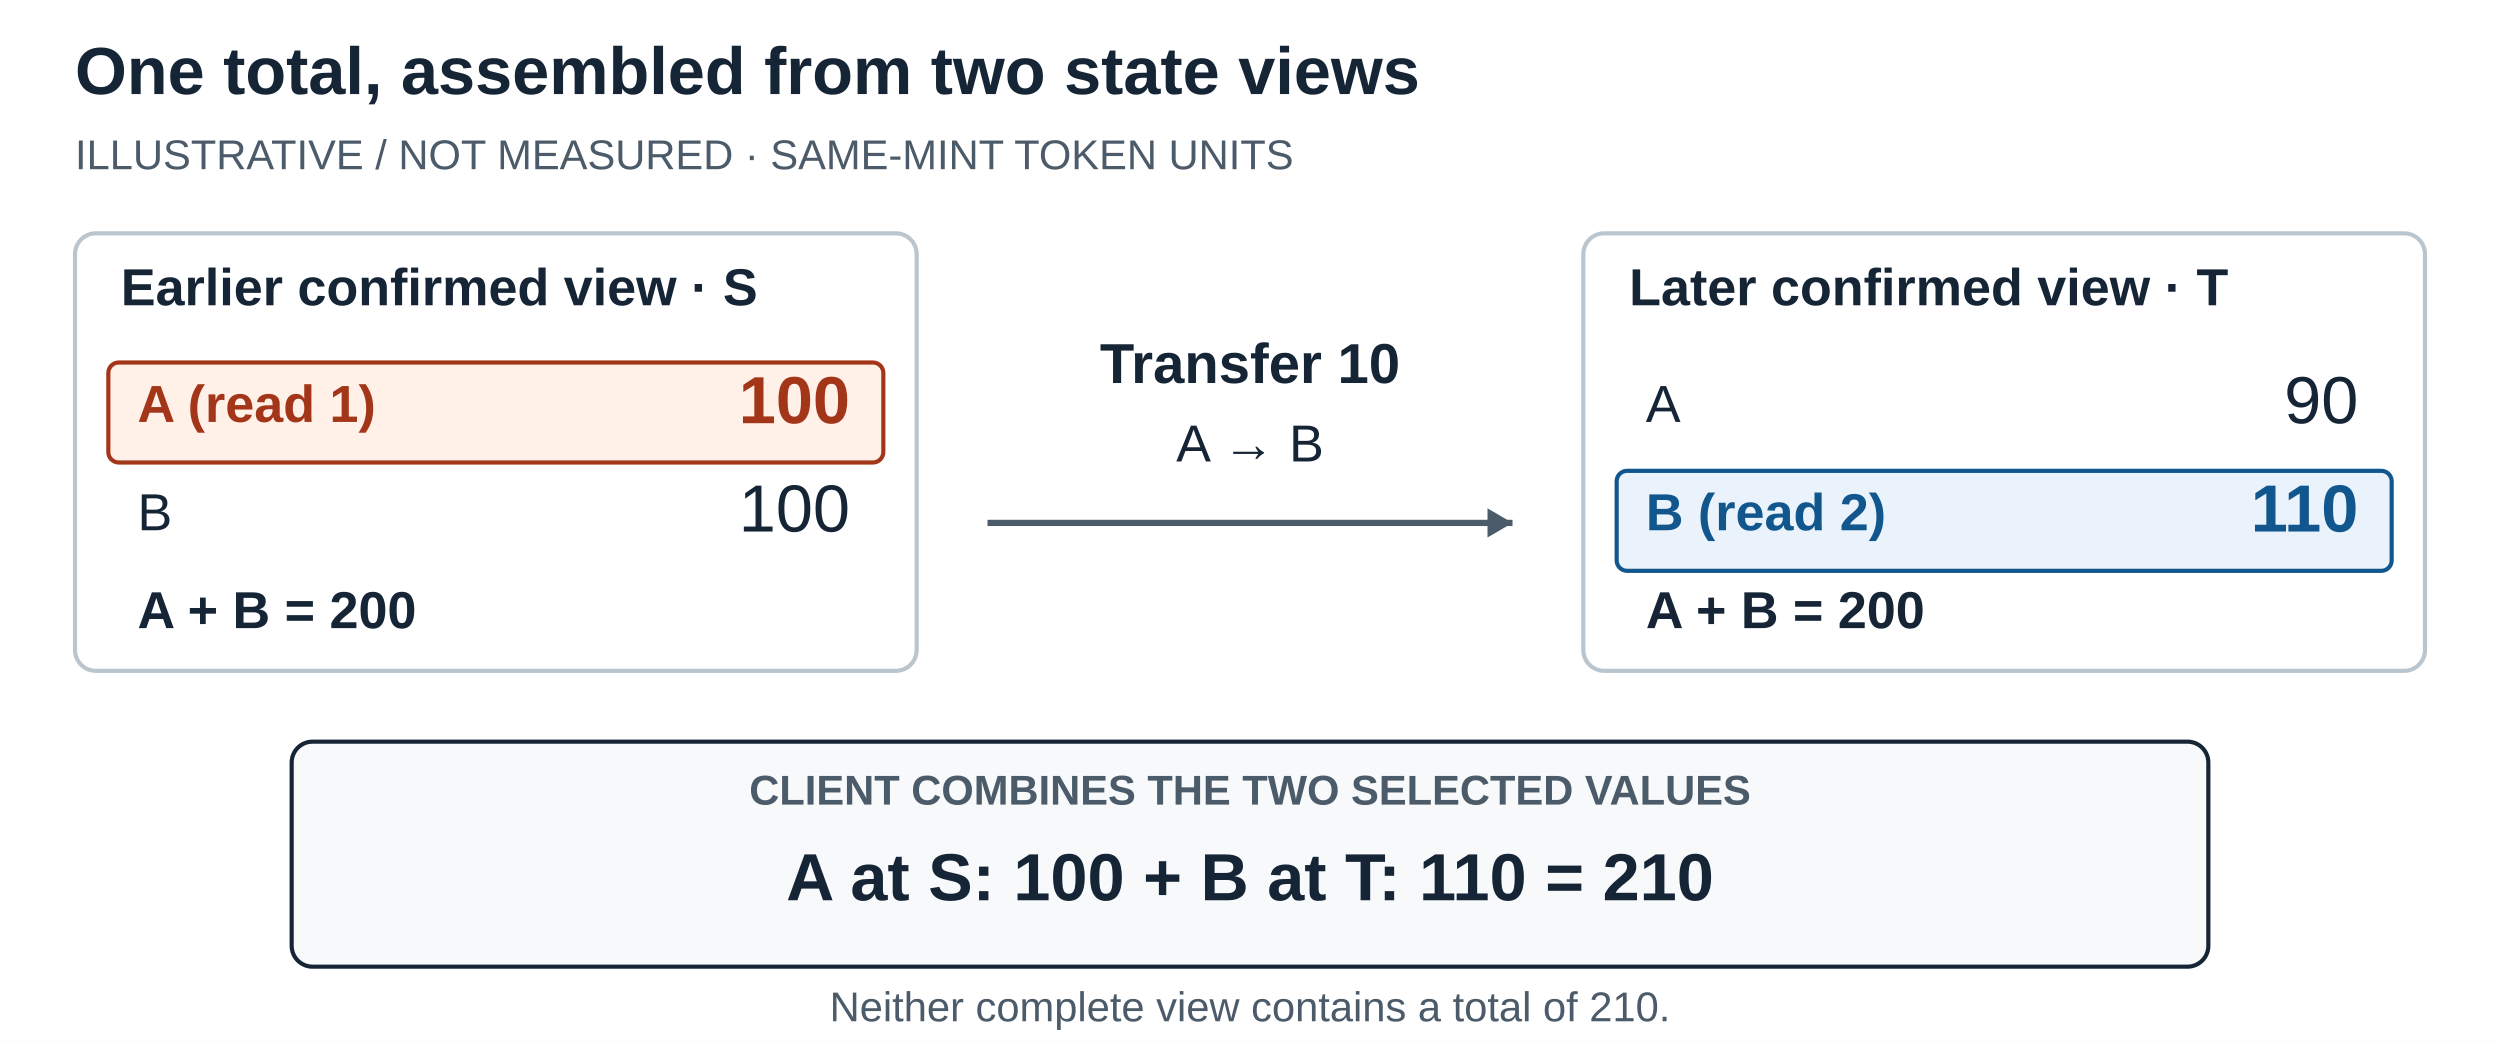
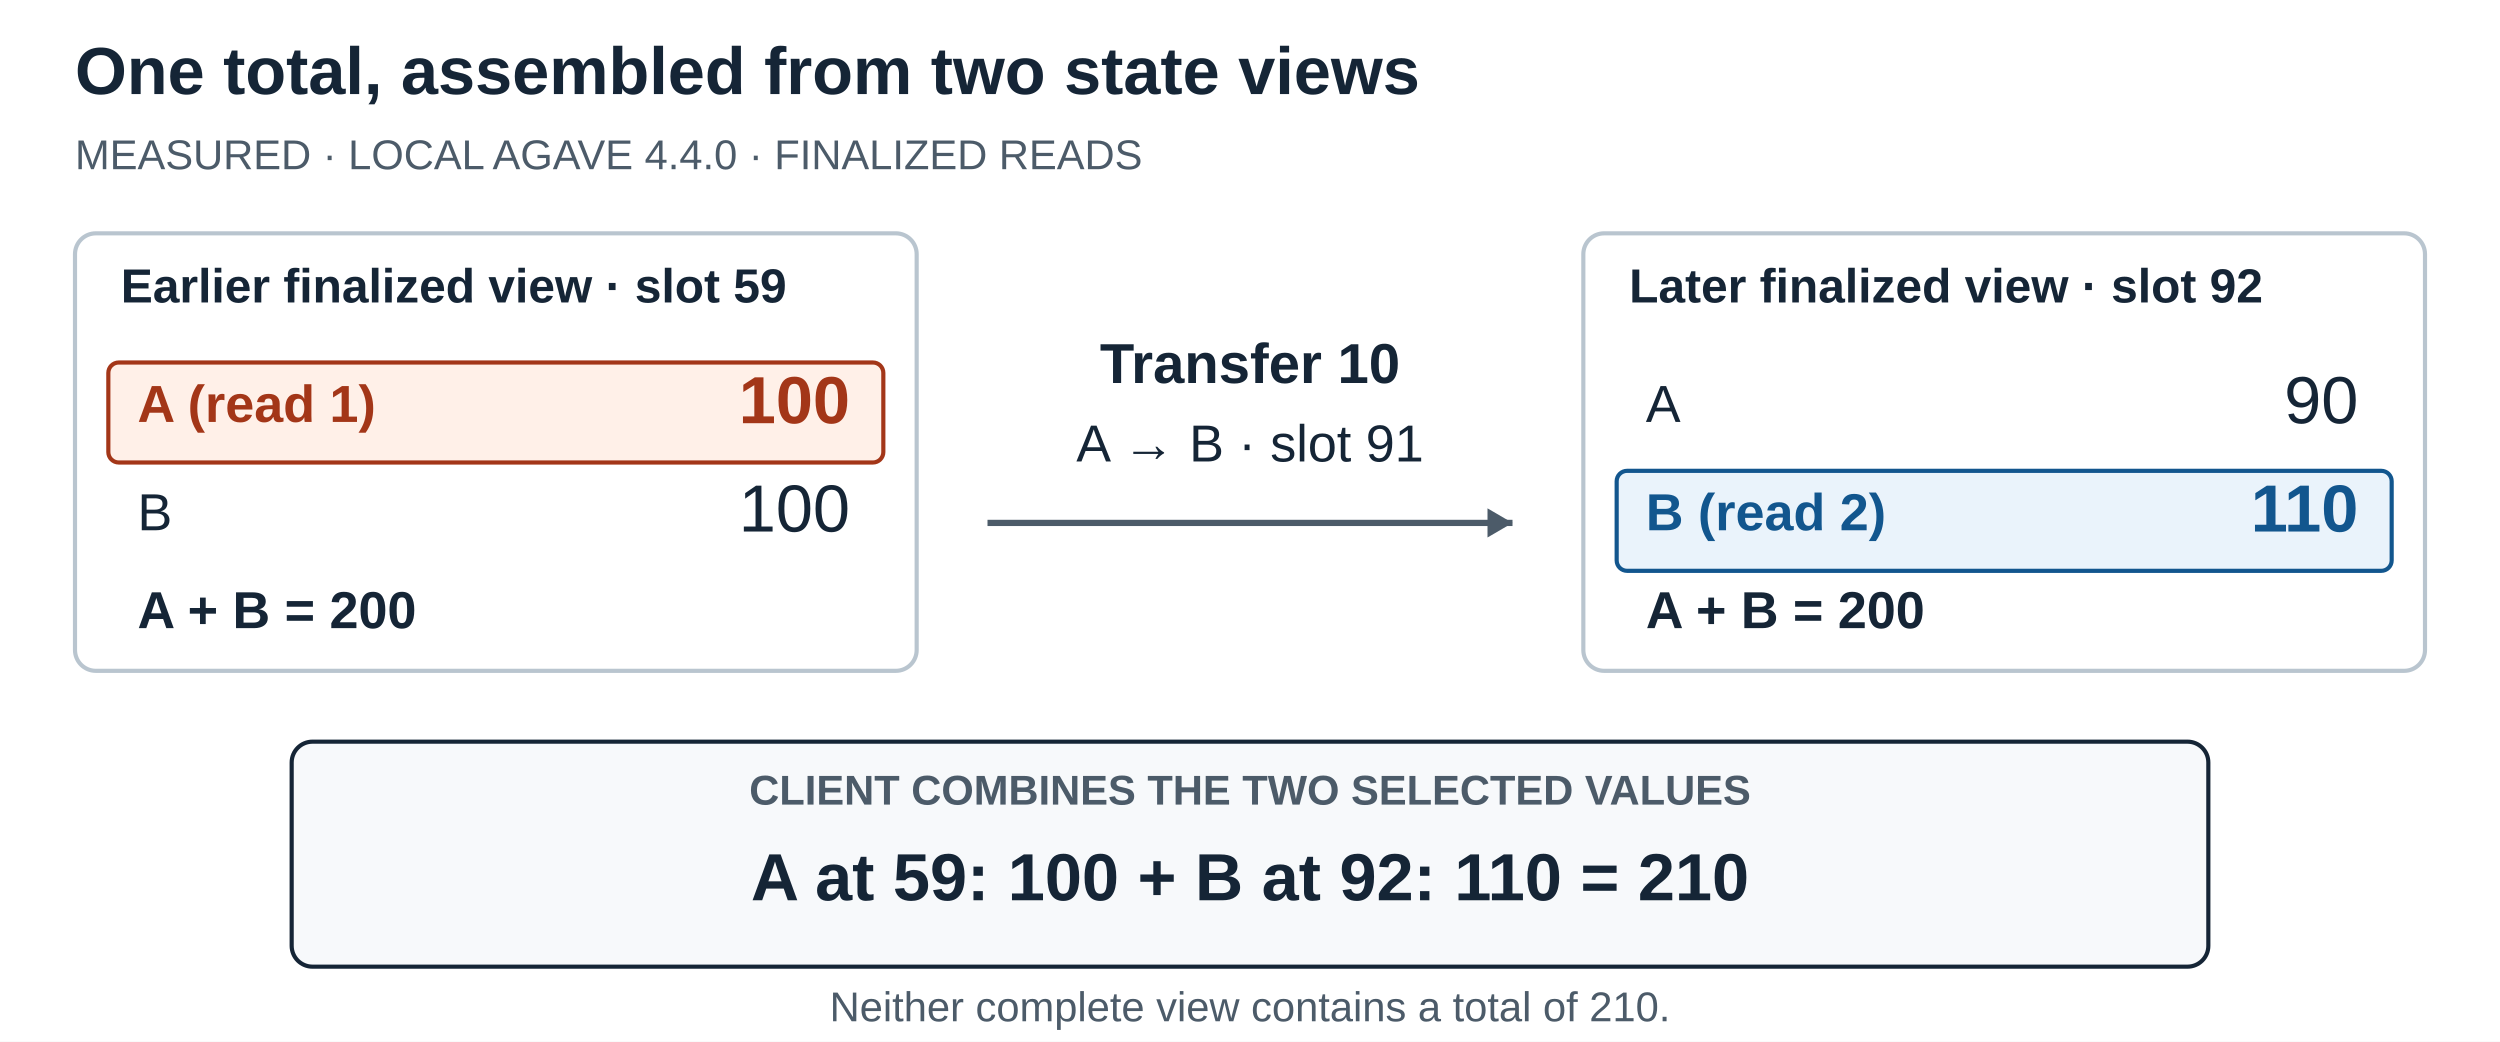
<svg xmlns="http://www.w3.org/2000/svg" width="1200" height="500" viewBox="0 0 1200 500">
  <rect width="1200" height="500" fill="white" />
  <text x="36" y="24" dominant-baseline="text-before-edge" text-anchor="start" font-family="Arial, sans-serif" font-size="32" font-weight="700" fill="#152536">One total, assembled from two state views</text>
-   <text x="36" y="68" dominant-baseline="text-before-edge" text-anchor="start" font-family="Arial, sans-serif" font-size="20" font-weight="400" fill="#4c5b69">ILLUSTRATIVE / NOT MEASURED · SAME-MINT TOKEN UNITS</text>
+   <text x="36" y="68" dominant-baseline="text-before-edge" text-anchor="start" font-family="Arial, sans-serif" font-size="20" font-weight="400" fill="#4c5b69">MEASURED · LOCAL AGAVE 4.4.0 · FINALIZED READS</text>
  <rect x="36" y="112" width="404" height="210" rx="10" fill="white" stroke="#b9c5cf" stroke-width="2" />
-   <text x="58" y="130" dominant-baseline="text-before-edge" text-anchor="start" font-family="Arial, sans-serif" font-size="25" font-weight="700" fill="#152536">Earlier confirmed view · S</text>
+   <text x="58" y="130" dominant-baseline="text-before-edge" text-anchor="start" font-family="Arial, sans-serif" font-size="23" font-weight="700" fill="#152536">Earlier finalized view · slot 59</text>
  <rect x="52" y="174" width="372" height="48" rx="5" fill="#fff0e8" stroke="#a33618" stroke-width="2" />
  <text x="66" y="186" dominant-baseline="text-before-edge" text-anchor="start" font-family="Arial, sans-serif" font-size="25" font-weight="700" fill="#a33618">A  (read 1)</text>
  <text x="408" y="182" dominant-baseline="text-before-edge" text-anchor="end" font-family="Arial, sans-serif" font-size="32" font-weight="700" fill="#a33618">100</text>
  <text x="66" y="238" dominant-baseline="text-before-edge" text-anchor="start" font-family="Arial, sans-serif" font-size="25" font-weight="400" fill="#152536">B</text>
  <text x="408" y="234" dominant-baseline="text-before-edge" text-anchor="end" font-family="Arial, sans-serif" font-size="32" font-weight="400" fill="#152536">100</text>
  <text x="66" y="285" dominant-baseline="text-before-edge" text-anchor="start" font-family="Arial, sans-serif" font-size="25" font-weight="700" fill="#152536">A + B = 200</text>
  <rect x="760" y="112" width="404" height="210" rx="10" fill="white" stroke="#b9c5cf" stroke-width="2" />
-   <text x="782" y="130" dominant-baseline="text-before-edge" text-anchor="start" font-family="Arial, sans-serif" font-size="25" font-weight="700" fill="#152536">Later confirmed view · T</text>
+   <text x="782" y="130" dominant-baseline="text-before-edge" text-anchor="start" font-family="Arial, sans-serif" font-size="23" font-weight="700" fill="#152536">Later finalized view · slot 92</text>
  <text x="790" y="186" dominant-baseline="text-before-edge" text-anchor="start" font-family="Arial, sans-serif" font-size="25" font-weight="400" fill="#152536">A</text>
  <text x="1132" y="182" dominant-baseline="text-before-edge" text-anchor="end" font-family="Arial, sans-serif" font-size="32" font-weight="400" fill="#152536">90</text>
  <rect x="776" y="226" width="372" height="48" rx="5" fill="#eaf3fb" stroke="#12568e" stroke-width="2" />
  <text x="790" y="238" dominant-baseline="text-before-edge" text-anchor="start" font-family="Arial, sans-serif" font-size="25" font-weight="700" fill="#12568e">B  (read 2)</text>
  <text x="1132" y="234" dominant-baseline="text-before-edge" text-anchor="end" font-family="Arial, sans-serif" font-size="32" font-weight="700" fill="#12568e">110</text>
  <text x="790" y="285" dominant-baseline="text-before-edge" text-anchor="start" font-family="Arial, sans-serif" font-size="25" font-weight="700" fill="#152536">A + B = 200</text>
  <text x="600" y="166" dominant-baseline="text-before-edge" text-anchor="middle" font-family="Arial, sans-serif" font-size="27" font-weight="700" fill="#152536">Transfer 10</text>
-   <text x="600" y="205" dominant-baseline="text-before-edge" text-anchor="middle" font-family="Arial, sans-serif" font-size="25" font-weight="400" fill="#152536">A → B</text>
+   <text x="600" y="205" dominant-baseline="text-before-edge" text-anchor="middle" font-family="Arial, sans-serif" font-size="25" font-weight="400" fill="#152536">A → B · slot 91</text>
  <path d="M474 251 H726" stroke="#4c5b69" stroke-width="3" />
  <polygon points="726,251 714,244 714,258" fill="#4c5b69" />
  <rect x="140" y="356" width="920" height="108" rx="10" fill="#f7f9fb" stroke="#152536" stroke-width="2" />
  <text x="600" y="373" dominant-baseline="text-before-edge" text-anchor="middle" font-family="Arial, sans-serif" font-size="20" font-weight="700" fill="#4c5b69">CLIENT COMBINES THE TWO SELECTED VALUES</text>
-   <text x="600" y="411" dominant-baseline="text-before-edge" text-anchor="middle" font-family="Arial, sans-serif" font-size="32" font-weight="700" fill="#152536">A at S: 100  +  B at T: 110  =  210</text>
+   <text x="600" y="411" dominant-baseline="text-before-edge" text-anchor="middle" font-family="Arial, sans-serif" font-size="32" font-weight="700" fill="#152536">A at 59: 100  +  B at 92: 110  =  210</text>
  <text x="600" y="477" dominant-baseline="text-before-edge" text-anchor="middle" font-family="Arial, sans-serif" font-size="20" font-weight="400" fill="#4c5b69">Neither complete view contains a total of 210.</text>
</svg>
